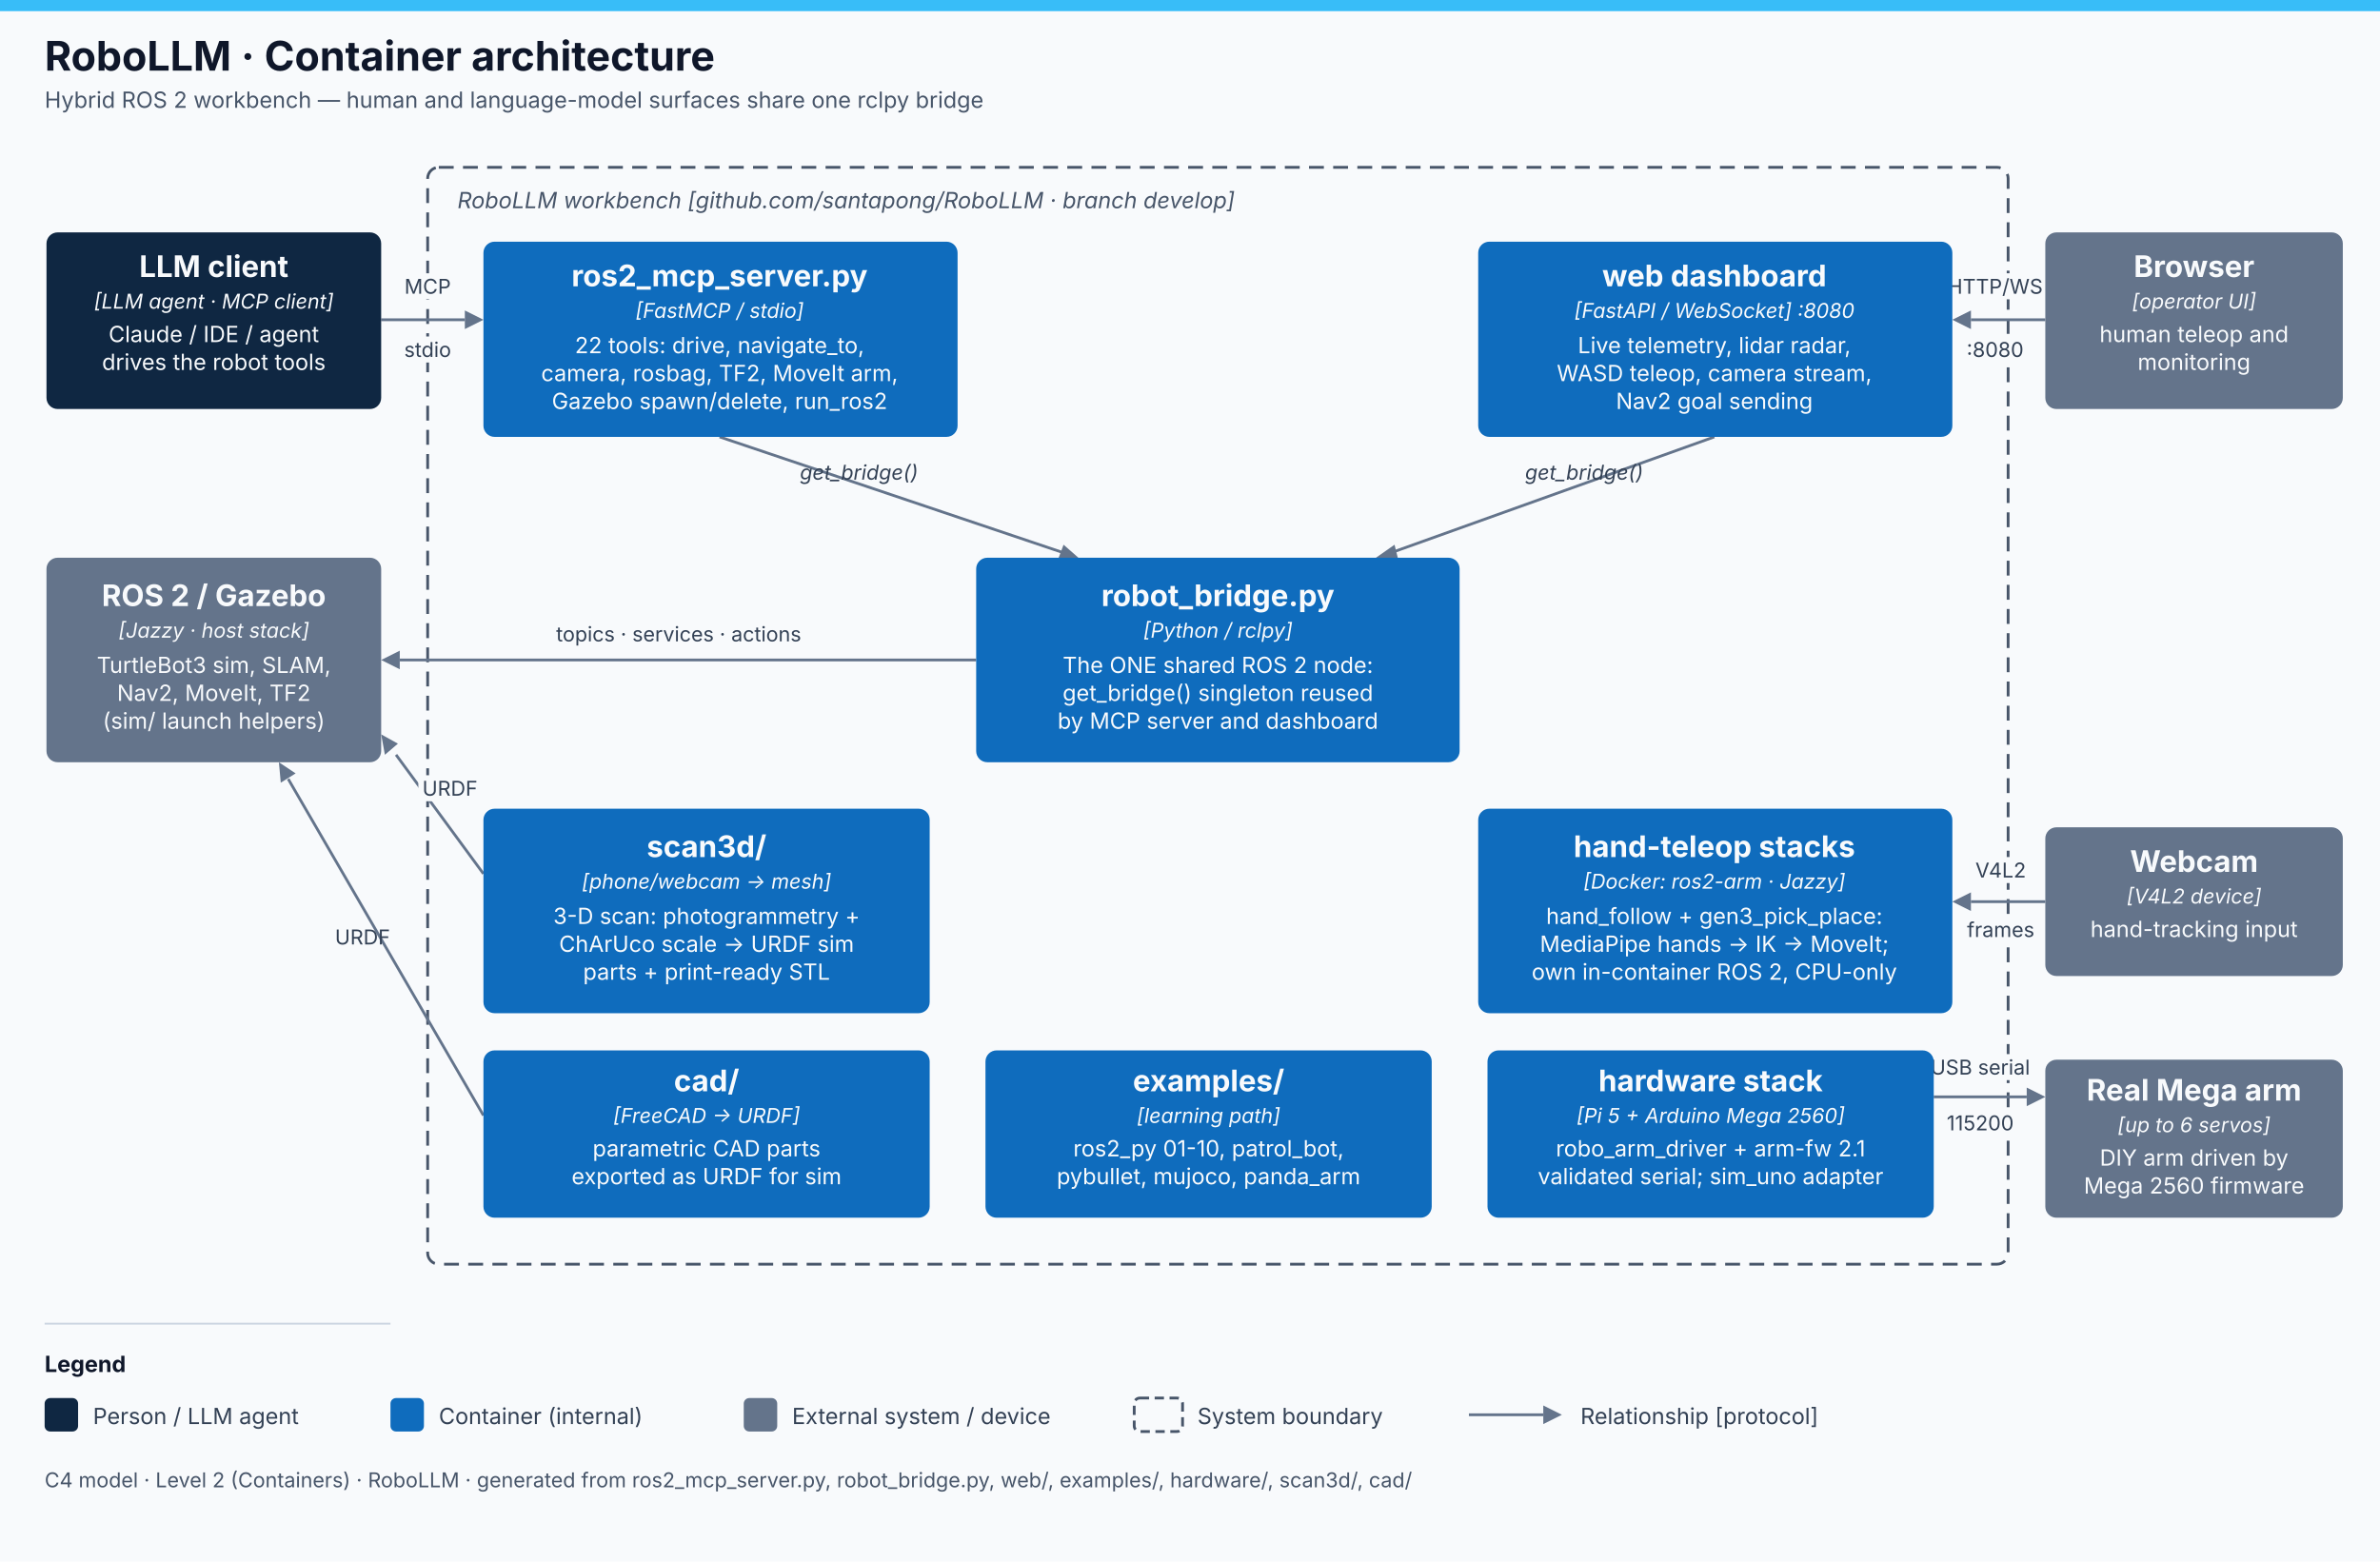
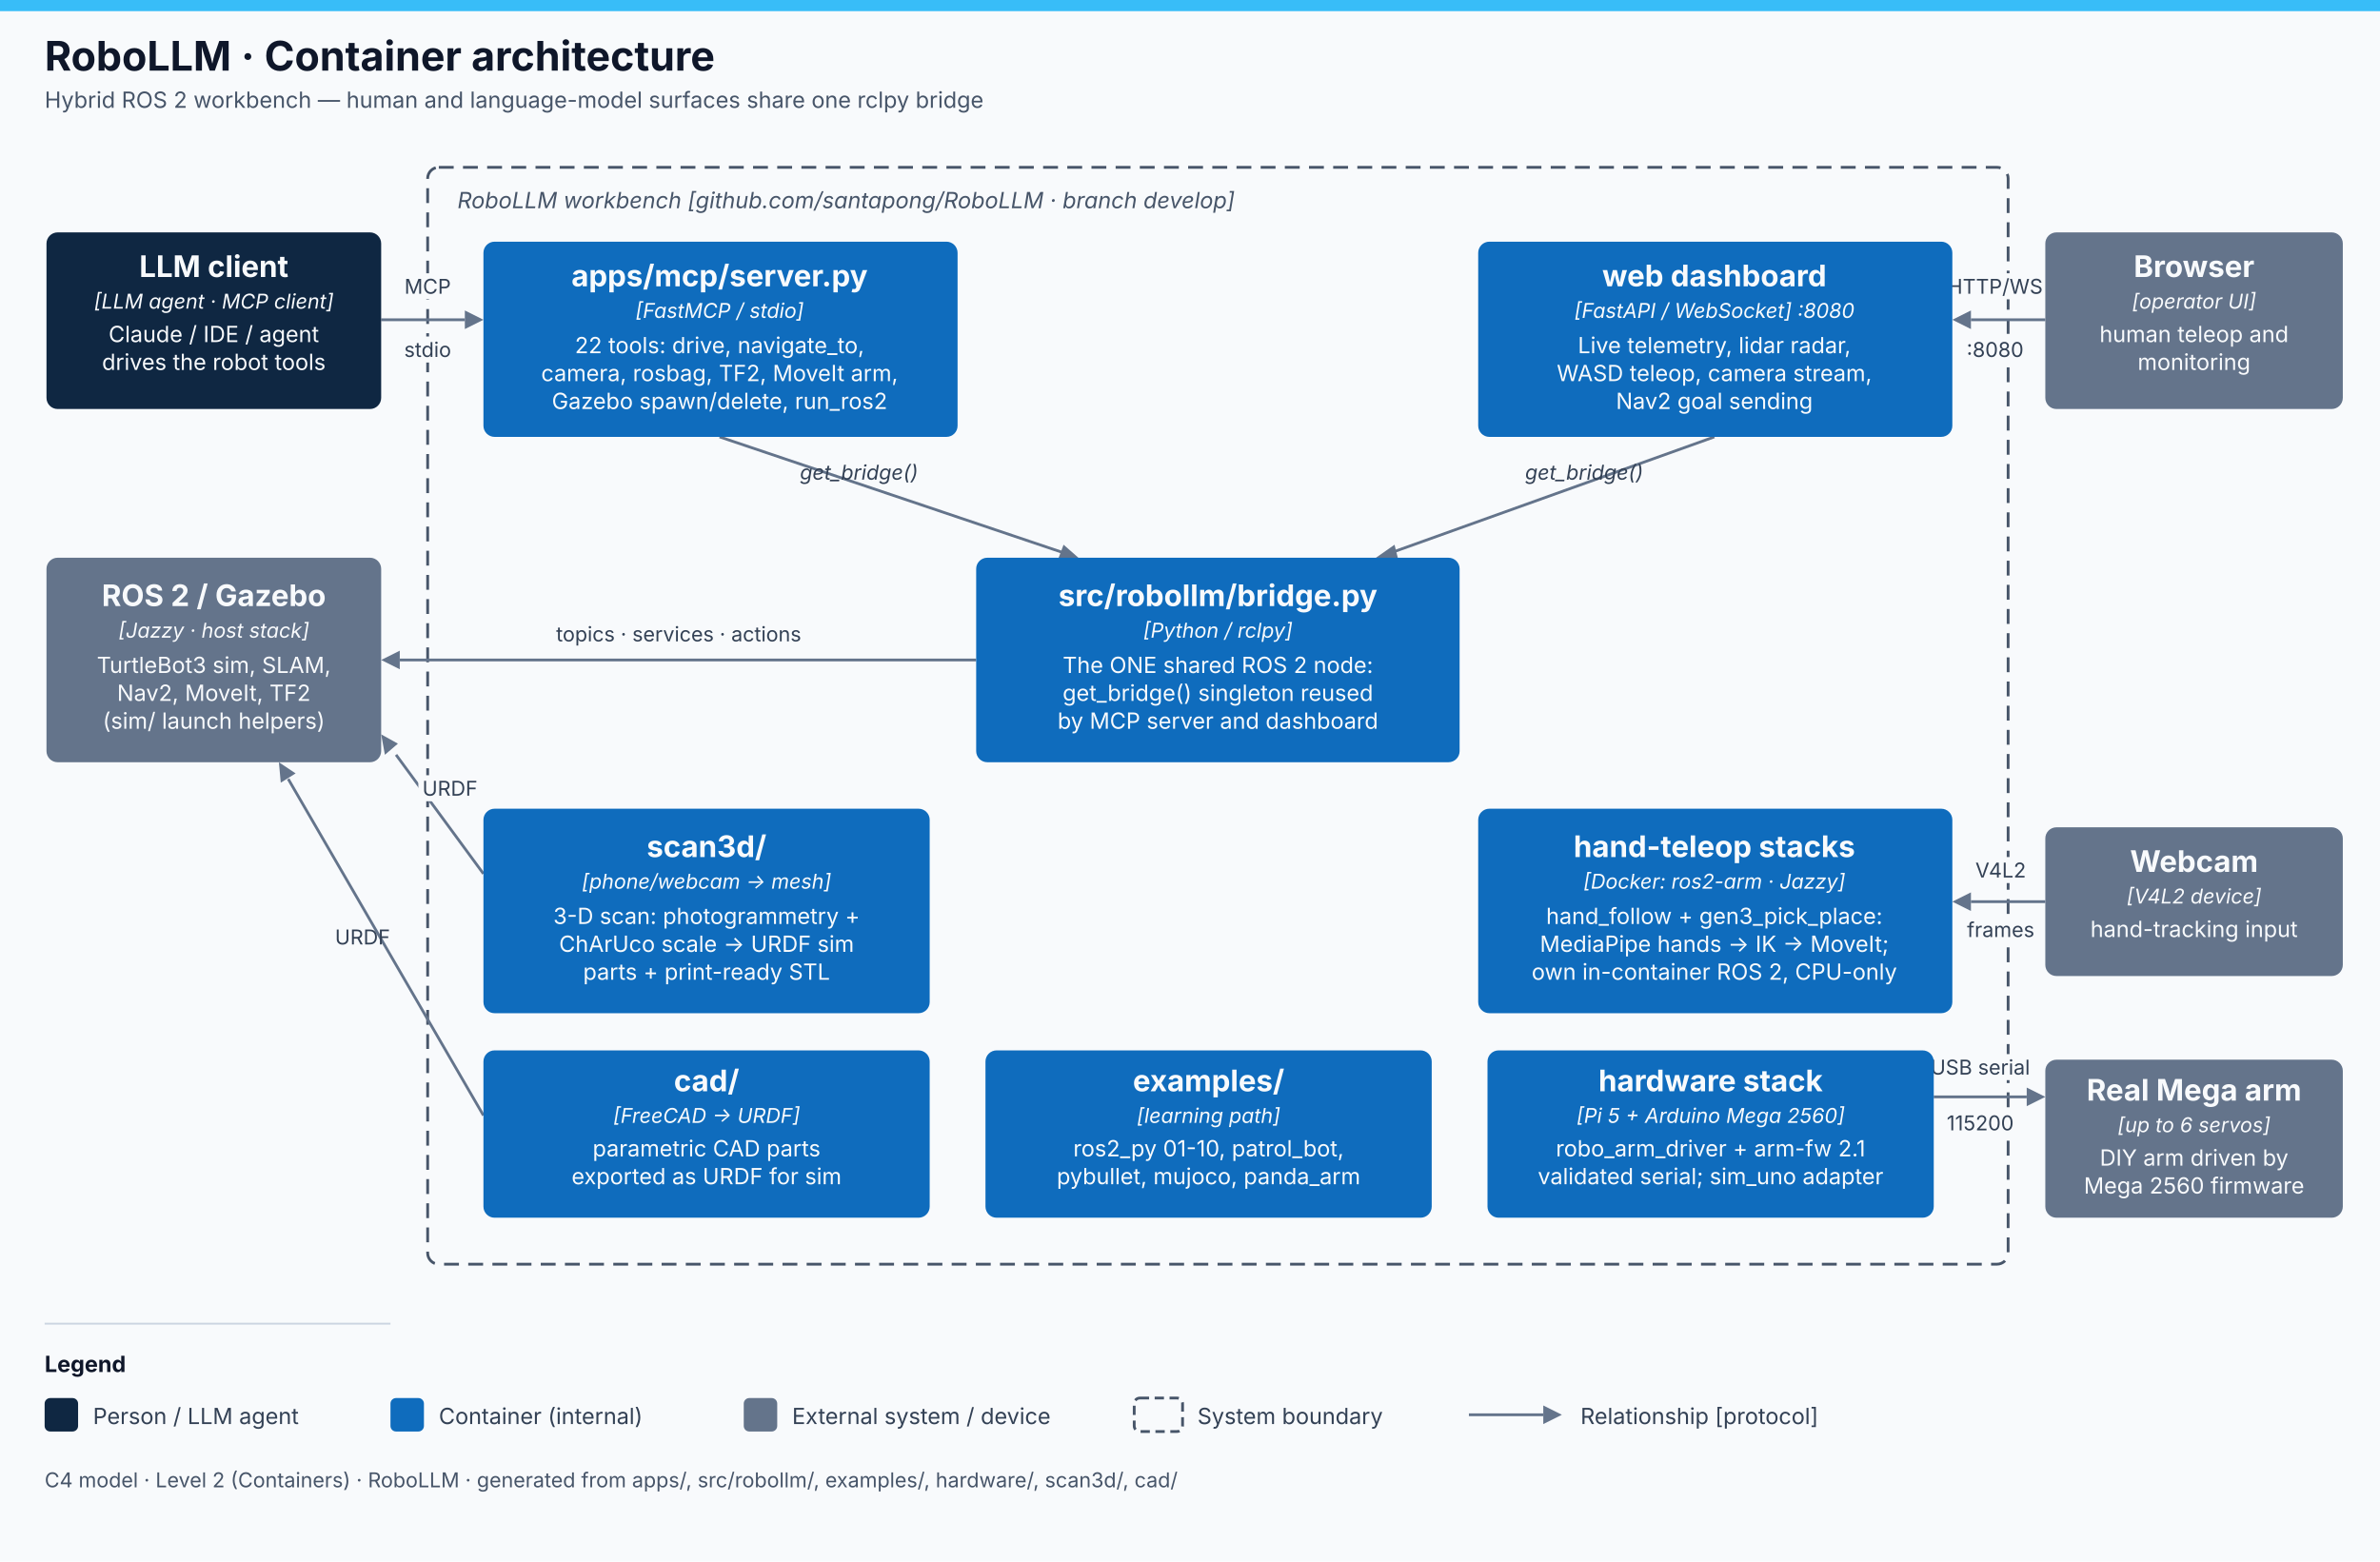
<svg xmlns="http://www.w3.org/2000/svg" viewBox="0 0 1280 840" font-family="Inter, Segoe UI, Arial, sans-serif" role="img" aria-labelledby="title desc">
  <rect x="0" y="0" width="1280" height="840" fill="#F8FAFC" />
  <text x="24" y="38" font-size="22" font-weight="700" fill="#0F172A">RoboLLM · Container architecture</text>
  <text x="24" y="58" font-size="12" fill="#475569">Hybrid ROS 2 workbench — human and language-model surfaces share one rclpy bridge</text>
  <rect x="230" y="90" width="850" height="590" rx="6" fill="none" stroke="#475569" stroke-width="1.5" stroke-dasharray="8,5" />
  <text x="246" y="112" font-size="12" font-style="italic" fill="#475569">RoboLLM workbench [github.com/santapong/RoboLLM · branch develop]</text>
  <line x1="205" y1="172" x2="250" y2="172" stroke="#64748B" stroke-width="1.5" />
  <polygon points="260,172 250,167 250,177" fill="#64748B" />
  <rect x="216" y="147" width="28" height="14" fill="#F8FAFC" />
  <text x="230" y="158" font-size="11" fill="#334155" text-anchor="middle">MCP</text>
  <rect x="209" y="181" width="42" height="14" fill="#F8FAFC" />
  <text x="230" y="192" font-size="11" fill="#334155" text-anchor="middle">stdio</text>
  <line x1="1100" y1="172" x2="1060" y2="172" stroke="#64748B" stroke-width="1.5" />
  <polygon points="1050,172 1060,167 1060,177" fill="#64748B" />
  <rect x="1046" y="147" width="54" height="14" fill="#F8FAFC" />
  <text x="1073" y="158" font-size="11" fill="#334155" text-anchor="middle">HTTP/WS</text>
  <rect x="1052" y="181" width="42" height="14" fill="#F8FAFC" />
  <text x="1073" y="192" font-size="11" fill="#334155" text-anchor="middle">:8080</text>
  <line x1="387" y1="235" x2="571" y2="297" stroke="#64748B" stroke-width="1.5" />
  <polygon points="580,300 569,301 572,293" fill="#64748B" />
  <text x="462" y="258" font-size="11" font-style="italic" fill="#334155" text-anchor="middle">get_bridge()</text>
  <line x1="922" y1="235" x2="749" y2="297" stroke="#64748B" stroke-width="1.5" />
  <polygon points="740,300 750,293 752,301" fill="#64748B" />
  <text x="852" y="258" font-size="11" font-style="italic" fill="#334155" text-anchor="middle">get_bridge()</text>
  <line x1="525" y1="355" x2="215" y2="355" stroke="#64748B" stroke-width="1.5" />
  <polygon points="205,355 215,350 215,360" fill="#64748B" />
  <text x="365" y="345" font-size="11" fill="#334155" text-anchor="middle">topics · services · actions</text>
  <line x1="260" y1="470" x2="213" y2="406" stroke="#64748B" stroke-width="1.5" />
  <polygon points="205,395 214,400 207,406" fill="#64748B" />
  <rect x="225" y="417" width="34" height="14" fill="#F8FAFC" />
  <text x="242" y="428" font-size="11" fill="#334155" text-anchor="middle">URDF</text>
  <line x1="260" y1="600" x2="155" y2="419" stroke="#64748B" stroke-width="1.5" />
  <polygon points="150,410 159,416 151,421" fill="#64748B" />
  <text x="195" y="508" font-size="11" fill="#334155" text-anchor="middle">URDF</text>
  <line x1="1100" y1="485" x2="1060" y2="485" stroke="#64748B" stroke-width="1.5" />
  <polygon points="1050,485 1060,480 1060,490" fill="#64748B" />
  <rect x="1059" y="461" width="34" height="14" fill="#F8FAFC" />
  <text x="1076" y="472" font-size="11" fill="#334155" text-anchor="middle">V4L2</text>
  <rect x="1052" y="493" width="48" height="14" fill="#F8FAFC" />
  <text x="1076" y="504" font-size="11" fill="#334155" text-anchor="middle">frames</text>
  <line x1="1040" y1="590" x2="1090" y2="590" stroke="#64748B" stroke-width="1.5" />
  <polygon points="1100,590 1090,585 1090,595" fill="#64748B" />
  <rect x="1028" y="567" width="74" height="14" fill="#F8FAFC" />
  <text x="1065" y="578" font-size="11" fill="#334155" text-anchor="middle">USB serial</text>
  <rect x="1041" y="597" width="48" height="14" fill="#F8FAFC" />
  <text x="1065" y="608" font-size="11" fill="#334155" text-anchor="middle">115200</text>
  <g>
    <rect x="25" y="125" width="180" height="95" rx="6" fill="#0F2742" />
    <text x="115" y="149" font-size="16" font-weight="bold" fill="#F8FAFC" text-anchor="middle">LLM client</text>
    <text x="115" y="166" font-size="11" font-style="italic" fill="#F8FAFC" text-anchor="middle">[LLM agent · MCP client]</text>
    <text x="115" y="184" font-size="12" fill="#F8FAFC" text-anchor="middle">Claude / IDE / agent</text>
    <text x="115" y="199" font-size="12" fill="#F8FAFC" text-anchor="middle">drives the robot tools</text>
  </g>
  <g>
    <rect x="25" y="300" width="180" height="110" rx="6" fill="#64748B" />
    <text x="115" y="326" font-size="16" font-weight="bold" fill="#F8FAFC" text-anchor="middle">ROS 2 / Gazebo</text>
    <text x="115" y="343" font-size="11" font-style="italic" fill="#F8FAFC" text-anchor="middle">[Jazzy · host stack]</text>
    <text x="115" y="362" font-size="12" fill="#F8FAFC" text-anchor="middle">TurtleBot3 sim, SLAM,</text>
    <text x="115" y="377" font-size="12" fill="#F8FAFC" text-anchor="middle">Nav2, MoveIt, TF2</text>
    <text x="115" y="392" font-size="12" fill="#F8FAFC" text-anchor="middle">(sim/ launch helpers)</text>
  </g>
  <g>
    <rect x="1100" y="125" width="160" height="95" rx="6" fill="#64748B" />
    <text x="1180" y="149" font-size="16" font-weight="bold" fill="#F8FAFC" text-anchor="middle">Browser</text>
    <text x="1180" y="166" font-size="11" font-style="italic" fill="#F8FAFC" text-anchor="middle">[operator UI]</text>
    <text x="1180" y="184" font-size="12" fill="#F8FAFC" text-anchor="middle">human teleop and</text>
    <text x="1180" y="199" font-size="12" fill="#F8FAFC" text-anchor="middle">monitoring</text>
  </g>
  <g>
    <rect x="1100" y="445" width="160" height="80" rx="6" fill="#64748B" />
    <text x="1180" y="469" font-size="16" font-weight="bold" fill="#F8FAFC" text-anchor="middle">Webcam</text>
    <text x="1180" y="486" font-size="11" font-style="italic" fill="#F8FAFC" text-anchor="middle">[V4L2 device]</text>
    <text x="1180" y="504" font-size="12" fill="#F8FAFC" text-anchor="middle">hand-tracking input</text>
  </g>
  <g>
    <rect x="1100" y="570" width="160" height="85" rx="6" fill="#64748B" />
    <text x="1180" y="592" font-size="16" font-weight="bold" fill="#F8FAFC" text-anchor="middle">Real Mega arm</text>
    <text x="1180" y="609" font-size="11" font-style="italic" fill="#F8FAFC" text-anchor="middle">[up to 6 servos]</text>
    <text x="1180" y="627" font-size="12" fill="#F8FAFC" text-anchor="middle">DIY arm driven by</text>
    <text x="1180" y="642" font-size="12" fill="#F8FAFC" text-anchor="middle">Mega 2560 firmware</text>
  </g>
  <g>
    <rect x="260" y="130" width="255" height="105" rx="6" fill="#0F6CBD" />
-     <text x="387" y="154" font-size="16" font-weight="bold" fill="#F8FAFC" text-anchor="middle">ros2_mcp_server.py</text>
+     <text x="387" y="154" font-size="16" font-weight="bold" fill="#F8FAFC" text-anchor="middle">apps/mcp/server.py</text>
    <text x="387" y="171" font-size="11" font-style="italic" fill="#F8FAFC" text-anchor="middle">[FastMCP / stdio]</text>
    <text x="387" y="190" font-size="12" fill="#F8FAFC" text-anchor="middle">22 tools: drive, navigate_to,</text>
    <text x="387" y="205" font-size="12" fill="#F8FAFC" text-anchor="middle">camera, rosbag, TF2, MoveIt arm,</text>
    <text x="387" y="220" font-size="12" fill="#F8FAFC" text-anchor="middle">Gazebo spawn/delete, run_ros2</text>
  </g>
  <g>
    <rect x="795" y="130" width="255" height="105" rx="6" fill="#0F6CBD" />
    <text x="922" y="154" font-size="16" font-weight="bold" fill="#F8FAFC" text-anchor="middle">web dashboard</text>
    <text x="922" y="171" font-size="11" font-style="italic" fill="#F8FAFC" text-anchor="middle">[FastAPI / WebSocket] :8080</text>
    <text x="922" y="190" font-size="12" fill="#F8FAFC" text-anchor="middle">Live telemetry, lidar radar,</text>
    <text x="922" y="205" font-size="12" fill="#F8FAFC" text-anchor="middle">WASD teleop, camera stream,</text>
    <text x="922" y="220" font-size="12" fill="#F8FAFC" text-anchor="middle">Nav2 goal sending</text>
  </g>
  <g>
    <rect x="525" y="300" width="260" height="110" rx="6" fill="#0F6CBD" />
-     <text x="655" y="326" font-size="16" font-weight="bold" fill="#F8FAFC" text-anchor="middle">robot_bridge.py</text>
+     <text x="655" y="326" font-size="16" font-weight="bold" fill="#F8FAFC" text-anchor="middle">src/robollm/bridge.py</text>
    <text x="655" y="343" font-size="11" font-style="italic" fill="#F8FAFC" text-anchor="middle">[Python / rclpy]</text>
    <text x="655" y="362" font-size="12" fill="#F8FAFC" text-anchor="middle">The ONE shared ROS 2 node:</text>
    <text x="655" y="377" font-size="12" fill="#F8FAFC" text-anchor="middle">get_bridge() singleton reused</text>
    <text x="655" y="392" font-size="12" fill="#F8FAFC" text-anchor="middle">by MCP server and dashboard</text>
  </g>
  <g>
    <rect x="260" y="435" width="240" height="110" rx="6" fill="#0F6CBD" />
    <text x="380" y="461" font-size="16" font-weight="bold" fill="#F8FAFC" text-anchor="middle">scan3d/</text>
    <text x="380" y="478" font-size="11" font-style="italic" fill="#F8FAFC" text-anchor="middle">[phone/webcam → mesh]</text>
    <text x="380" y="497" font-size="12" fill="#F8FAFC" text-anchor="middle">3-D scan: photogrammetry +</text>
    <text x="380" y="512" font-size="12" fill="#F8FAFC" text-anchor="middle">ChArUco scale → URDF sim</text>
    <text x="380" y="527" font-size="12" fill="#F8FAFC" text-anchor="middle">parts + print-ready STL</text>
  </g>
  <g>
    <rect x="795" y="435" width="255" height="110" rx="6" fill="#0F6CBD" />
    <text x="922" y="461" font-size="16" font-weight="bold" fill="#F8FAFC" text-anchor="middle">hand-teleop stacks</text>
    <text x="922" y="478" font-size="11" font-style="italic" fill="#F8FAFC" text-anchor="middle">[Docker: ros2-arm · Jazzy]</text>
    <text x="922" y="497" font-size="12" fill="#F8FAFC" text-anchor="middle">hand_follow + gen3_pick_place:</text>
    <text x="922" y="512" font-size="12" fill="#F8FAFC" text-anchor="middle">MediaPipe hands → IK → MoveIt;</text>
    <text x="922" y="527" font-size="12" fill="#F8FAFC" text-anchor="middle">own in-container ROS 2, CPU-only</text>
  </g>
  <g>
    <rect x="260" y="565" width="240" height="90" rx="6" fill="#0F6CBD" />
    <text x="380" y="587" font-size="16" font-weight="bold" fill="#F8FAFC" text-anchor="middle">cad/</text>
    <text x="380" y="604" font-size="11" font-style="italic" fill="#F8FAFC" text-anchor="middle">[FreeCAD → URDF]</text>
    <text x="380" y="622" font-size="12" fill="#F8FAFC" text-anchor="middle">parametric CAD parts</text>
    <text x="380" y="637" font-size="12" fill="#F8FAFC" text-anchor="middle">exported as URDF for sim</text>
  </g>
  <g>
    <rect x="530" y="565" width="240" height="90" rx="6" fill="#0F6CBD" />
    <text x="650" y="587" font-size="16" font-weight="bold" fill="#F8FAFC" text-anchor="middle">examples/</text>
    <text x="650" y="604" font-size="11" font-style="italic" fill="#F8FAFC" text-anchor="middle">[learning path]</text>
    <text x="650" y="622" font-size="12" fill="#F8FAFC" text-anchor="middle">ros2_py 01-10, patrol_bot,</text>
    <text x="650" y="637" font-size="12" fill="#F8FAFC" text-anchor="middle">pybullet, mujoco, panda_arm</text>
  </g>
  <g>
    <rect x="800" y="565" width="240" height="90" rx="6" fill="#0F6CBD" />
    <text x="920" y="587" font-size="16" font-weight="bold" fill="#F8FAFC" text-anchor="middle">hardware stack</text>
    <text x="920" y="604" font-size="11" font-style="italic" fill="#F8FAFC" text-anchor="middle">[Pi 5 + Arduino Mega 2560]</text>
    <text x="920" y="622" font-size="12" fill="#F8FAFC" text-anchor="middle">robo_arm_driver + arm-fw 2.1</text>
    <text x="920" y="637" font-size="12" fill="#F8FAFC" text-anchor="middle">validated serial; sim_uno adapter</text>
  </g>
  <line x1="24" y1="712" x2="210" y2="712" stroke="#CBD5E1" stroke-width="1" />
  <text x="24" y="738" font-size="12" font-weight="bold" fill="#0F172A">Legend</text>
  <g>
    <rect x="24" y="752" width="18" height="18" rx="3" fill="#0F2742" />
    <text x="50" y="766" font-size="12" fill="#334155">Person / LLM agent</text>
    <rect x="210" y="752" width="18" height="18" rx="3" fill="#0F6CBD" />
    <text x="236" y="766" font-size="12" fill="#334155">Container (internal)</text>
    <rect x="400" y="752" width="18" height="18" rx="3" fill="#64748B" />
    <text x="426" y="766" font-size="12" fill="#334155">External system / device</text>
    <rect x="610" y="752" width="26" height="18" rx="3" fill="none" stroke="#475569" stroke-width="1.5" stroke-dasharray="5,3" />
    <text x="644" y="766" font-size="12" fill="#334155">System boundary</text>
    <line x1="790" y1="761" x2="830" y2="761" stroke="#64748B" stroke-width="1.5" />
    <polygon points="840,761 830,756 830,766" fill="#64748B" />
    <text x="850" y="766" font-size="12" fill="#334155">Relationship [protocol]</text>
  </g>
-   <text x="24" y="800" font-size="11" fill="#475569">C4 model · Level 2 (Containers) · RoboLLM · generated from ros2_mcp_server.py, robot_bridge.py, web/, examples/, hardware/, scan3d/, cad/</text>
+   <text x="24" y="800" font-size="11" fill="#475569">C4 model · Level 2 (Containers) · RoboLLM · generated from apps/, src/robollm/, examples/, hardware/, scan3d/, cad/</text>
  <rect x="0" y="0" width="100%" height="6" fill="#38BDF8" />
</svg>
